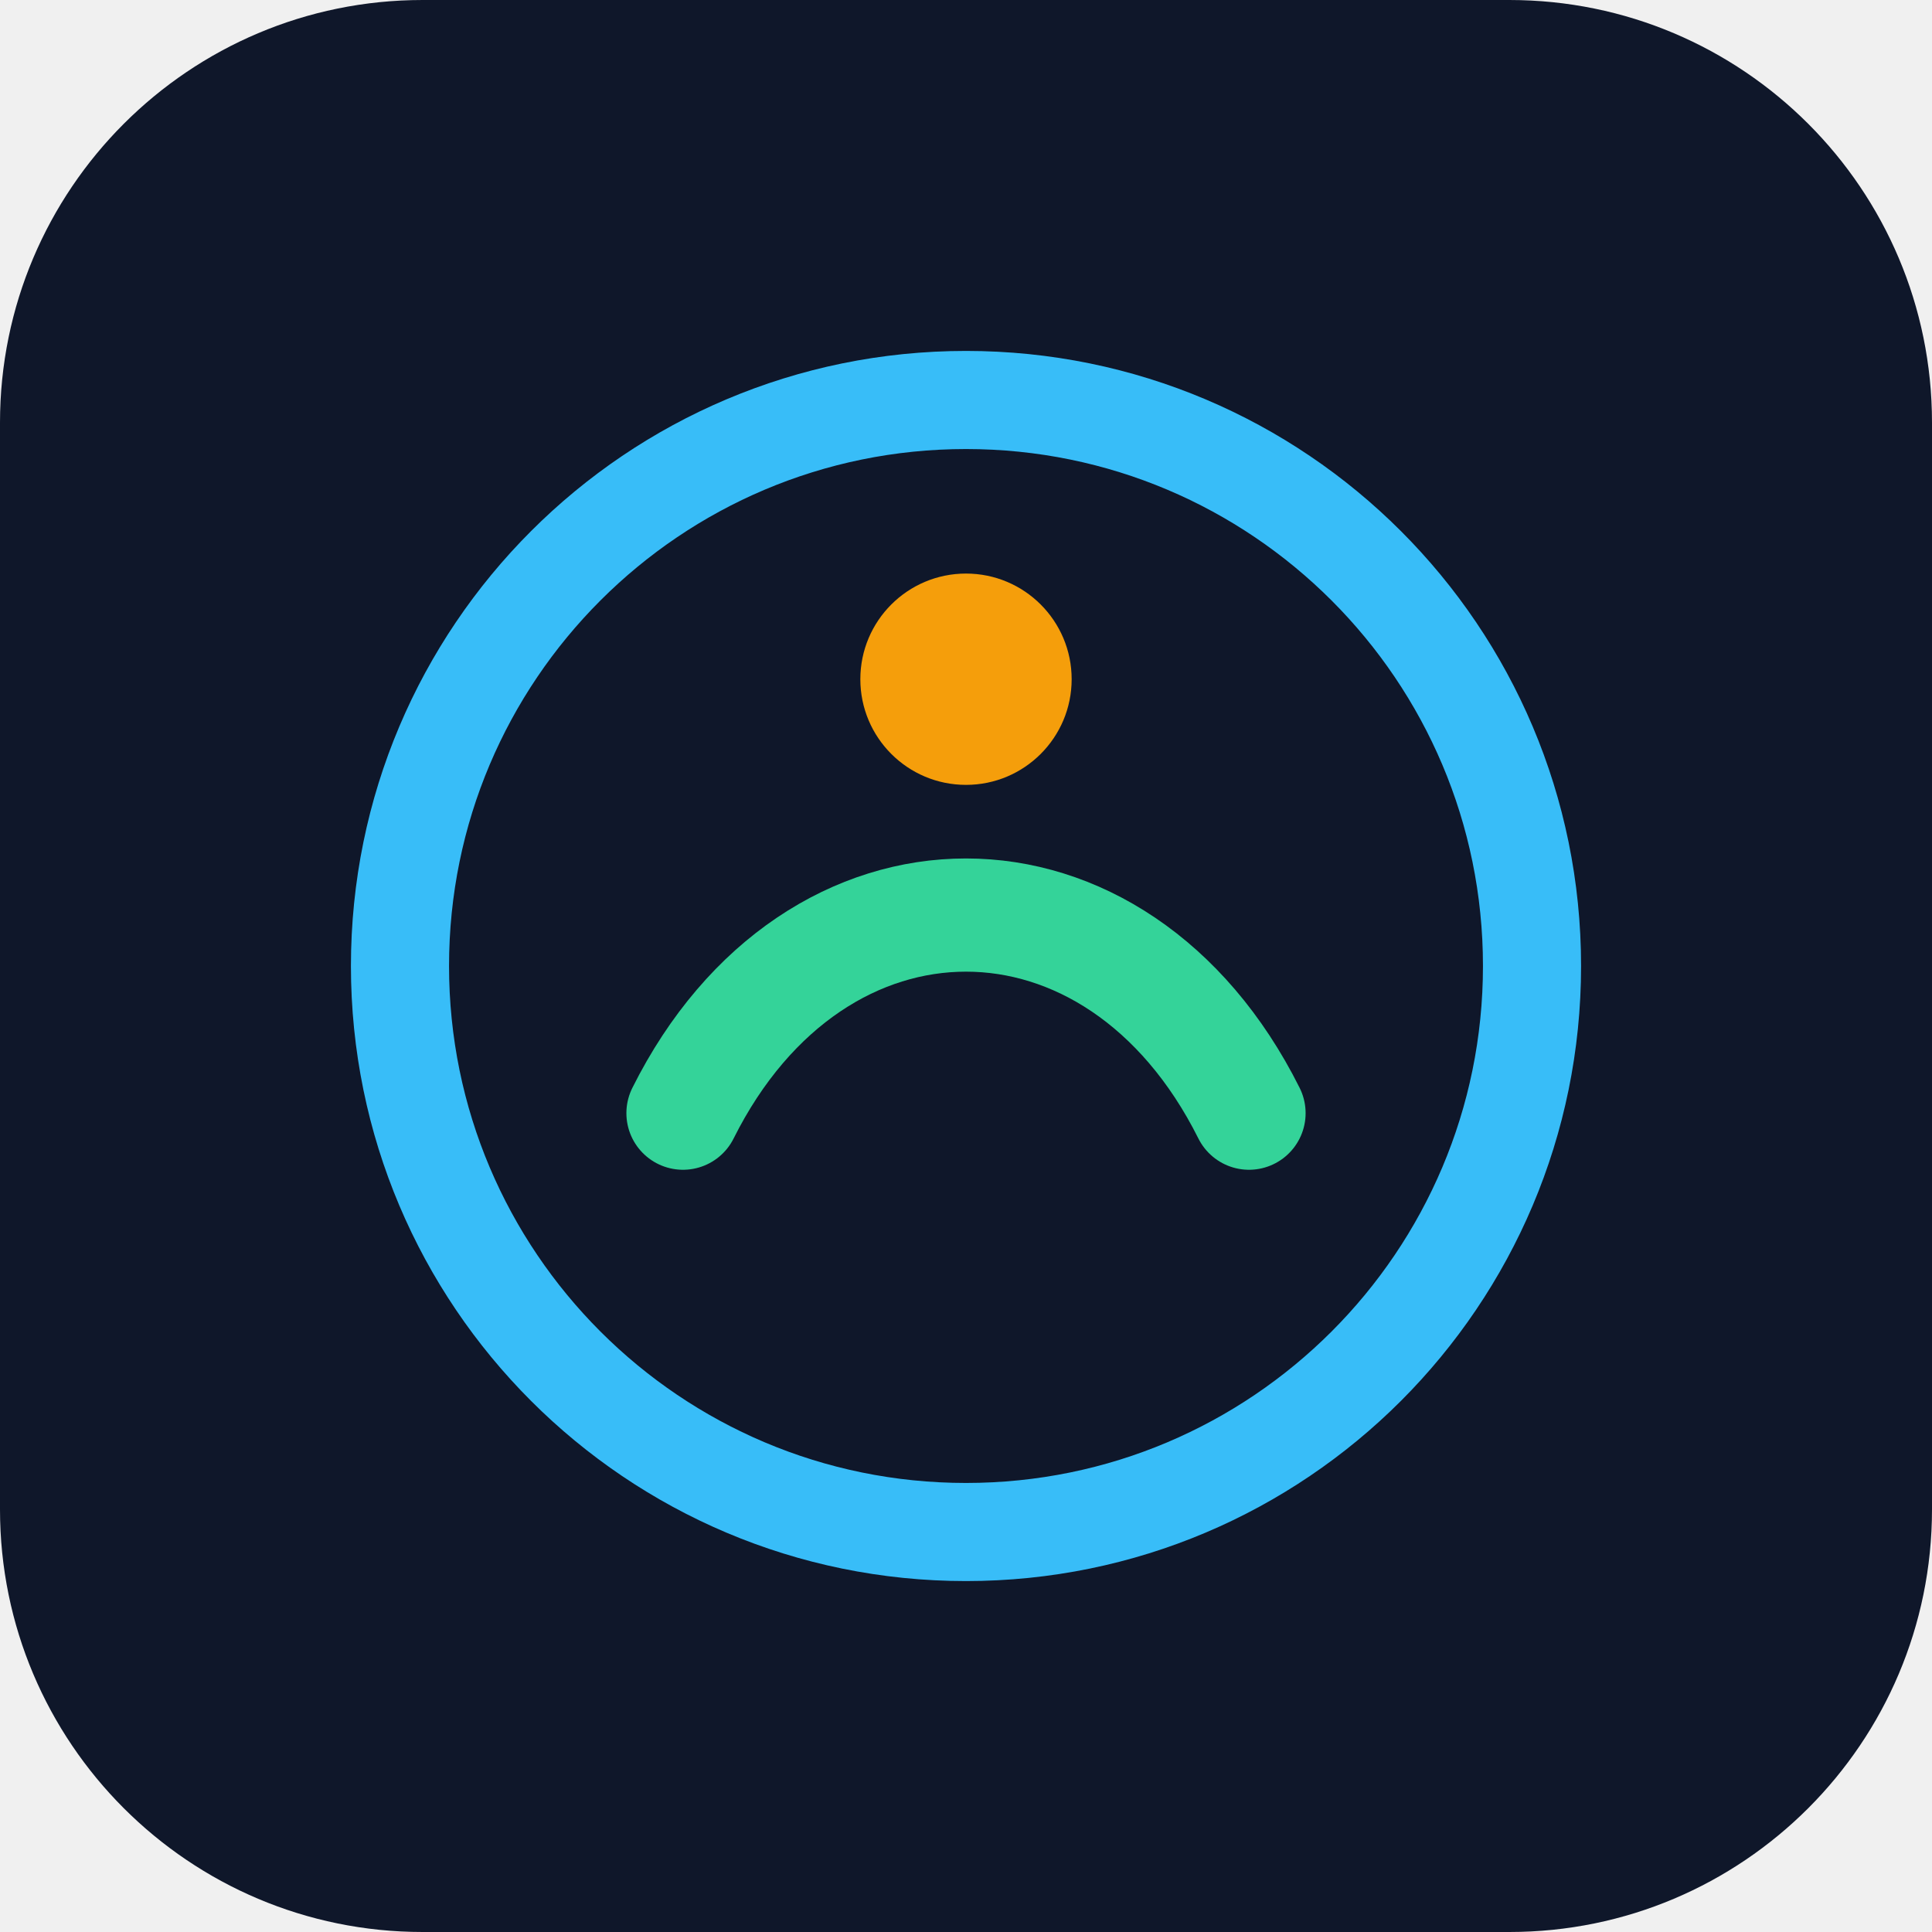
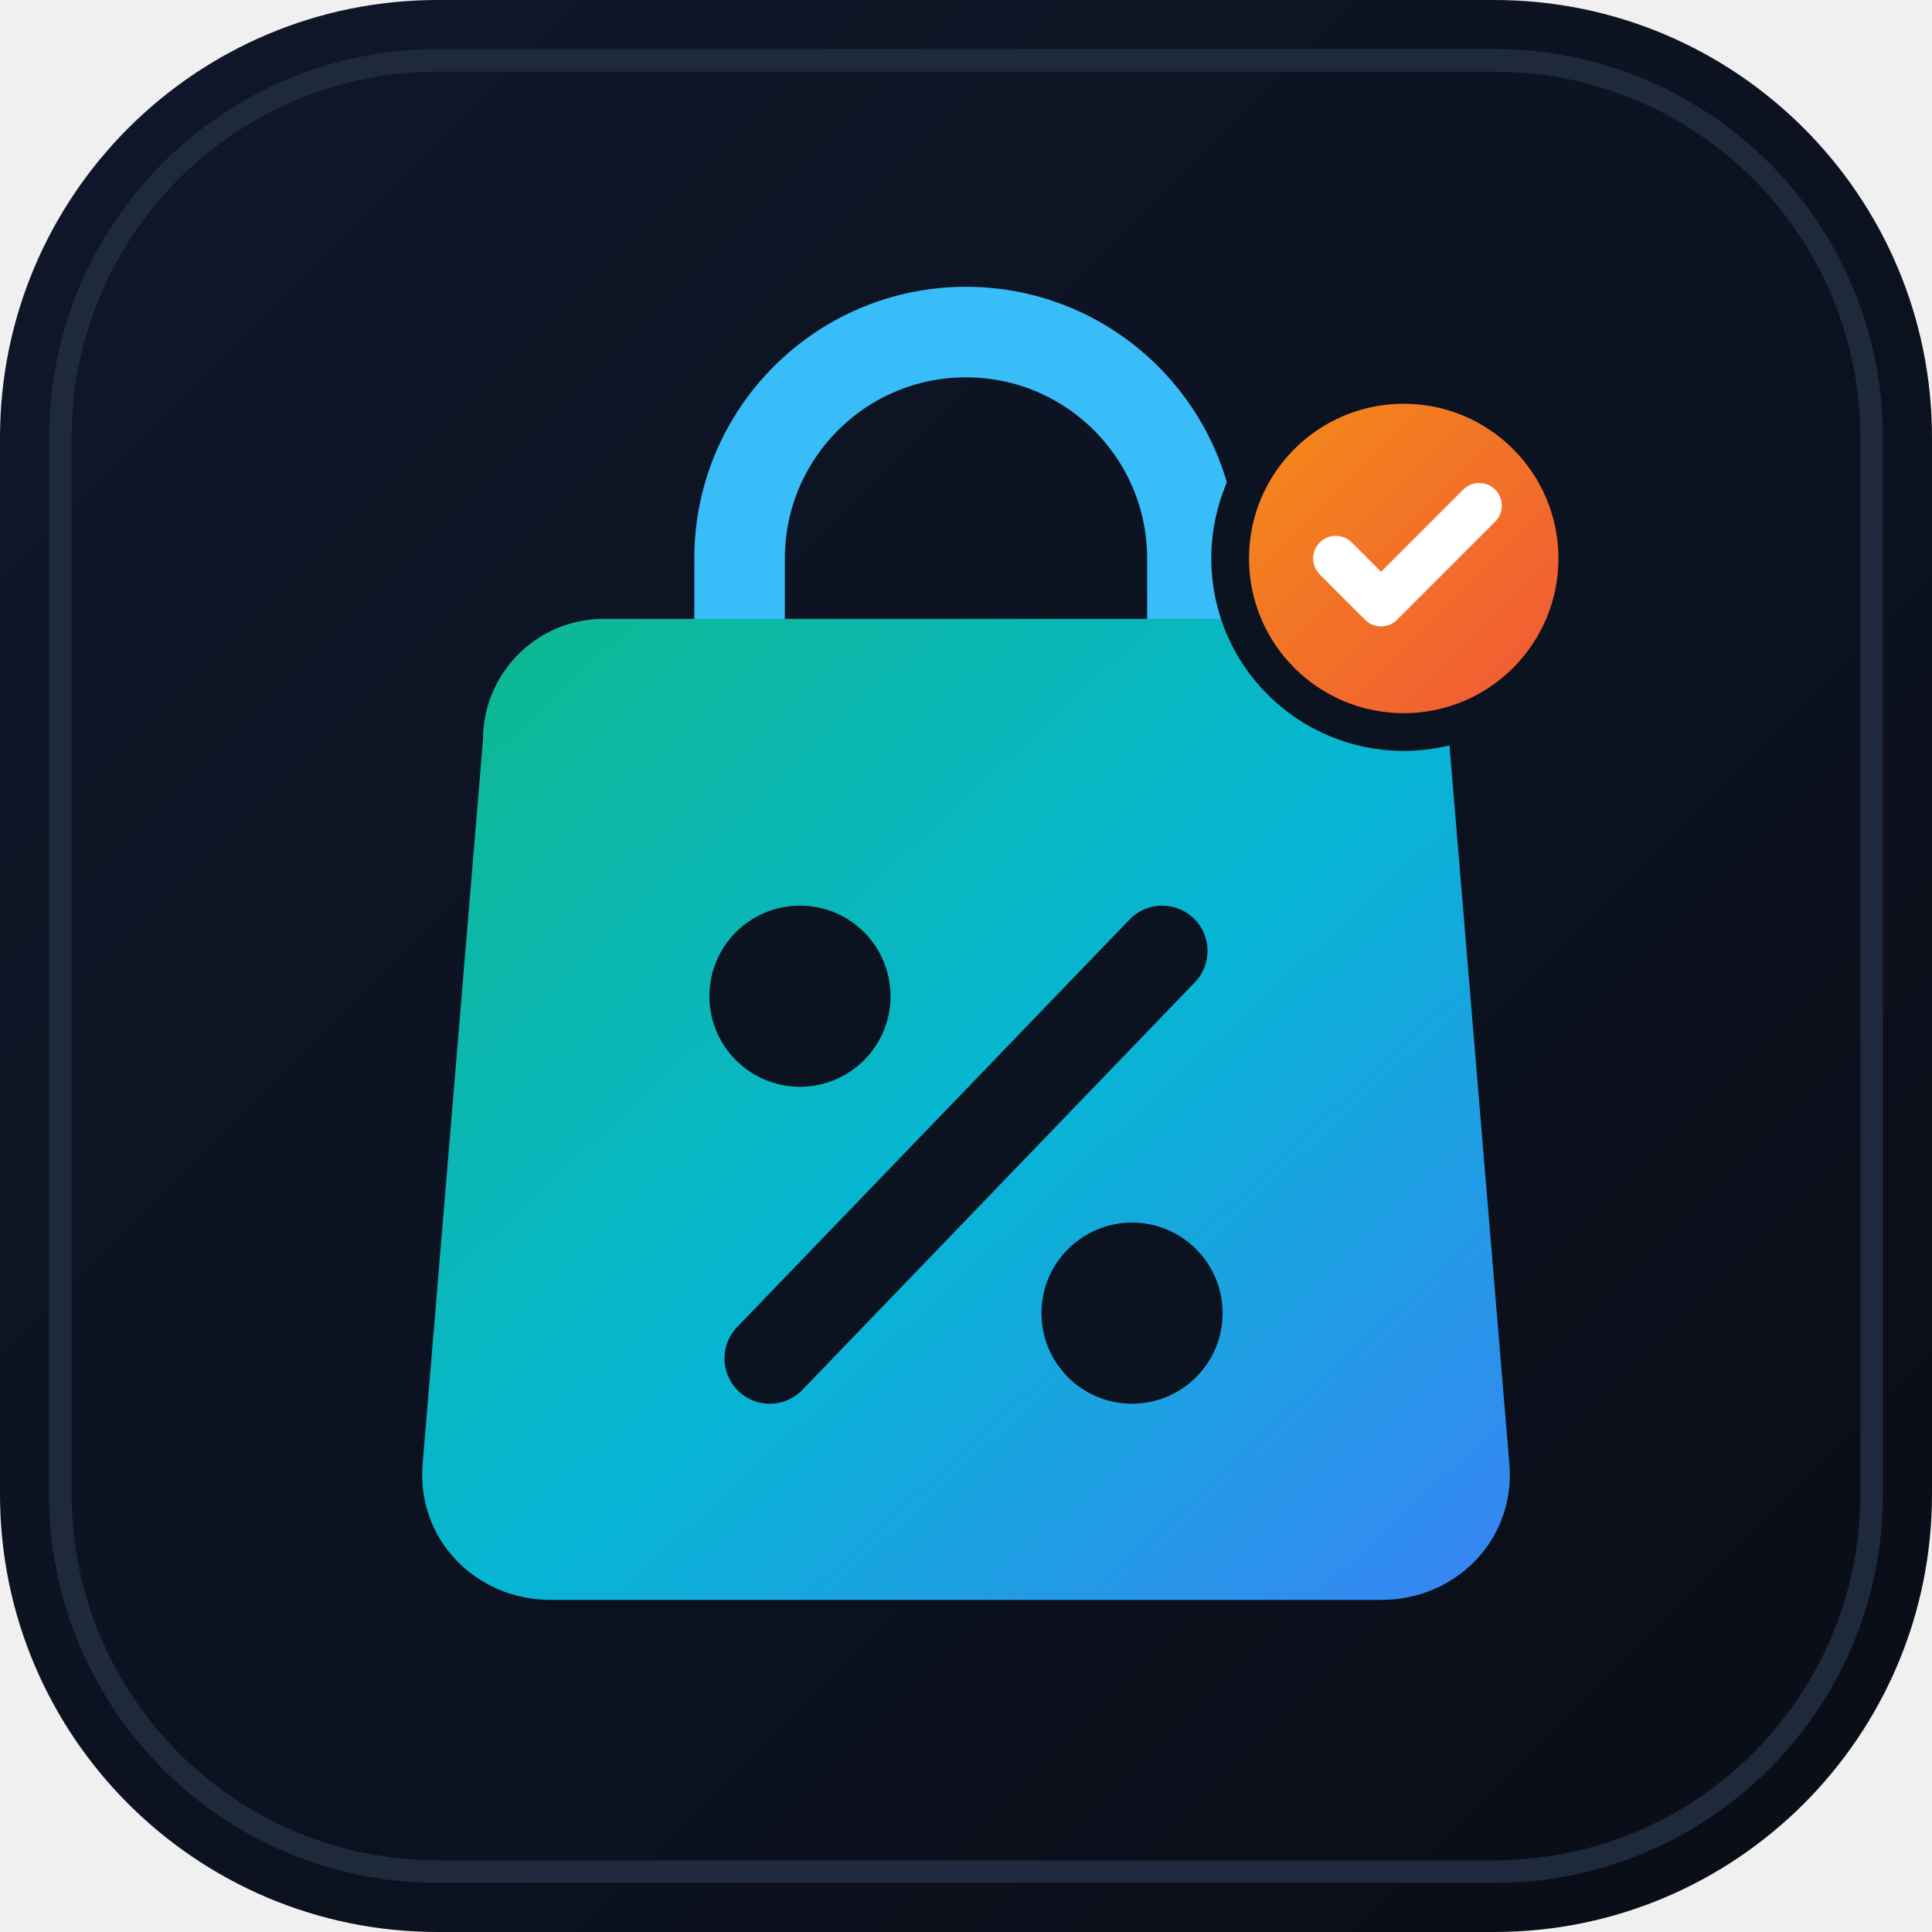
- <svg xmlns="http://www.w3.org/2000/svg" viewBox="0 0 512 512" role="img" aria-label="Link Monitor">
-   <rect width="512" height="512" rx="112" fill="#0f172a" />
-   <circle cx="256" cy="256" r="150" fill="none" stroke="#38bdf8" stroke-width="26" />
-   <path d="M181 295c35-70 115-70 150 0" fill="none" stroke="#34d399" stroke-width="30" stroke-linecap="round" />
-   <circle cx="256" cy="180" r="28" fill="#f59e0b" />
+ <svg xmlns="http://www.w3.org/2000/svg" viewBox="0 0 512 512" fill="none">
+   <defs>
+     <linearGradient id="bgGrad" x1="0" y1="0" x2="512" y2="512" gradientUnits="userSpaceOnUse">
+       <stop offset="0%" stop-color="#0f172a" />
+       <stop offset="100%" stop-color="#090d16" />
+     </linearGradient>
+     <linearGradient id="bagGrad" x1="112" y1="120" x2="400" y2="432" gradientUnits="userSpaceOnUse">
+       <stop offset="0%" stop-color="#10b981" />
+       <stop offset="55%" stop-color="#06b6d4" />
+       <stop offset="100%" stop-color="#3b82f6" />
+     </linearGradient>
+     <linearGradient id="tagGrad" x1="280" y1="96" x2="424" y2="240" gradientUnits="userSpaceOnUse">
+       <stop offset="0%" stop-color="#f59e0b" />
+       <stop offset="100%" stop-color="#ef4444" />
+     </linearGradient>
+   </defs>
+   <rect width="512" height="512" rx="116" fill="url(#bgGrad)" />
+   <rect x="16" y="16" width="480" height="480" rx="100" stroke="#1e293b" stroke-width="6" />
+   <path d="M196 176V148C196 114.863 222.863 88 256 88C289.137 88 316 114.863 316 148V176" stroke="#38bdf8" stroke-width="24" stroke-linecap="round" />
+   <path d="M128 196C128 178.327 142.327 164 160 164H352C369.673 164 384 178.327 384 196L400 388C401.657 407.882 385.955 424 366 424H146C126.045 424 110.343 407.882 112 388L128 196Z" fill="url(#bagGrad)" />
+   <circle cx="212" cy="264" r="24" fill="#0b1220" />
+   <circle cx="300" cy="348" r="24" fill="#0b1220" />
+   <path d="M308 252L204 360" stroke="#0b1220" stroke-width="24" stroke-linecap="round" />
+   <circle cx="372" cy="148" r="46" fill="url(#tagGrad)" stroke="#0b1220" stroke-width="10" />
+   <path d="M354 148L366 160L392 134" stroke="#ffffff" stroke-width="12" stroke-linecap="round" stroke-linejoin="round" />
</svg>
